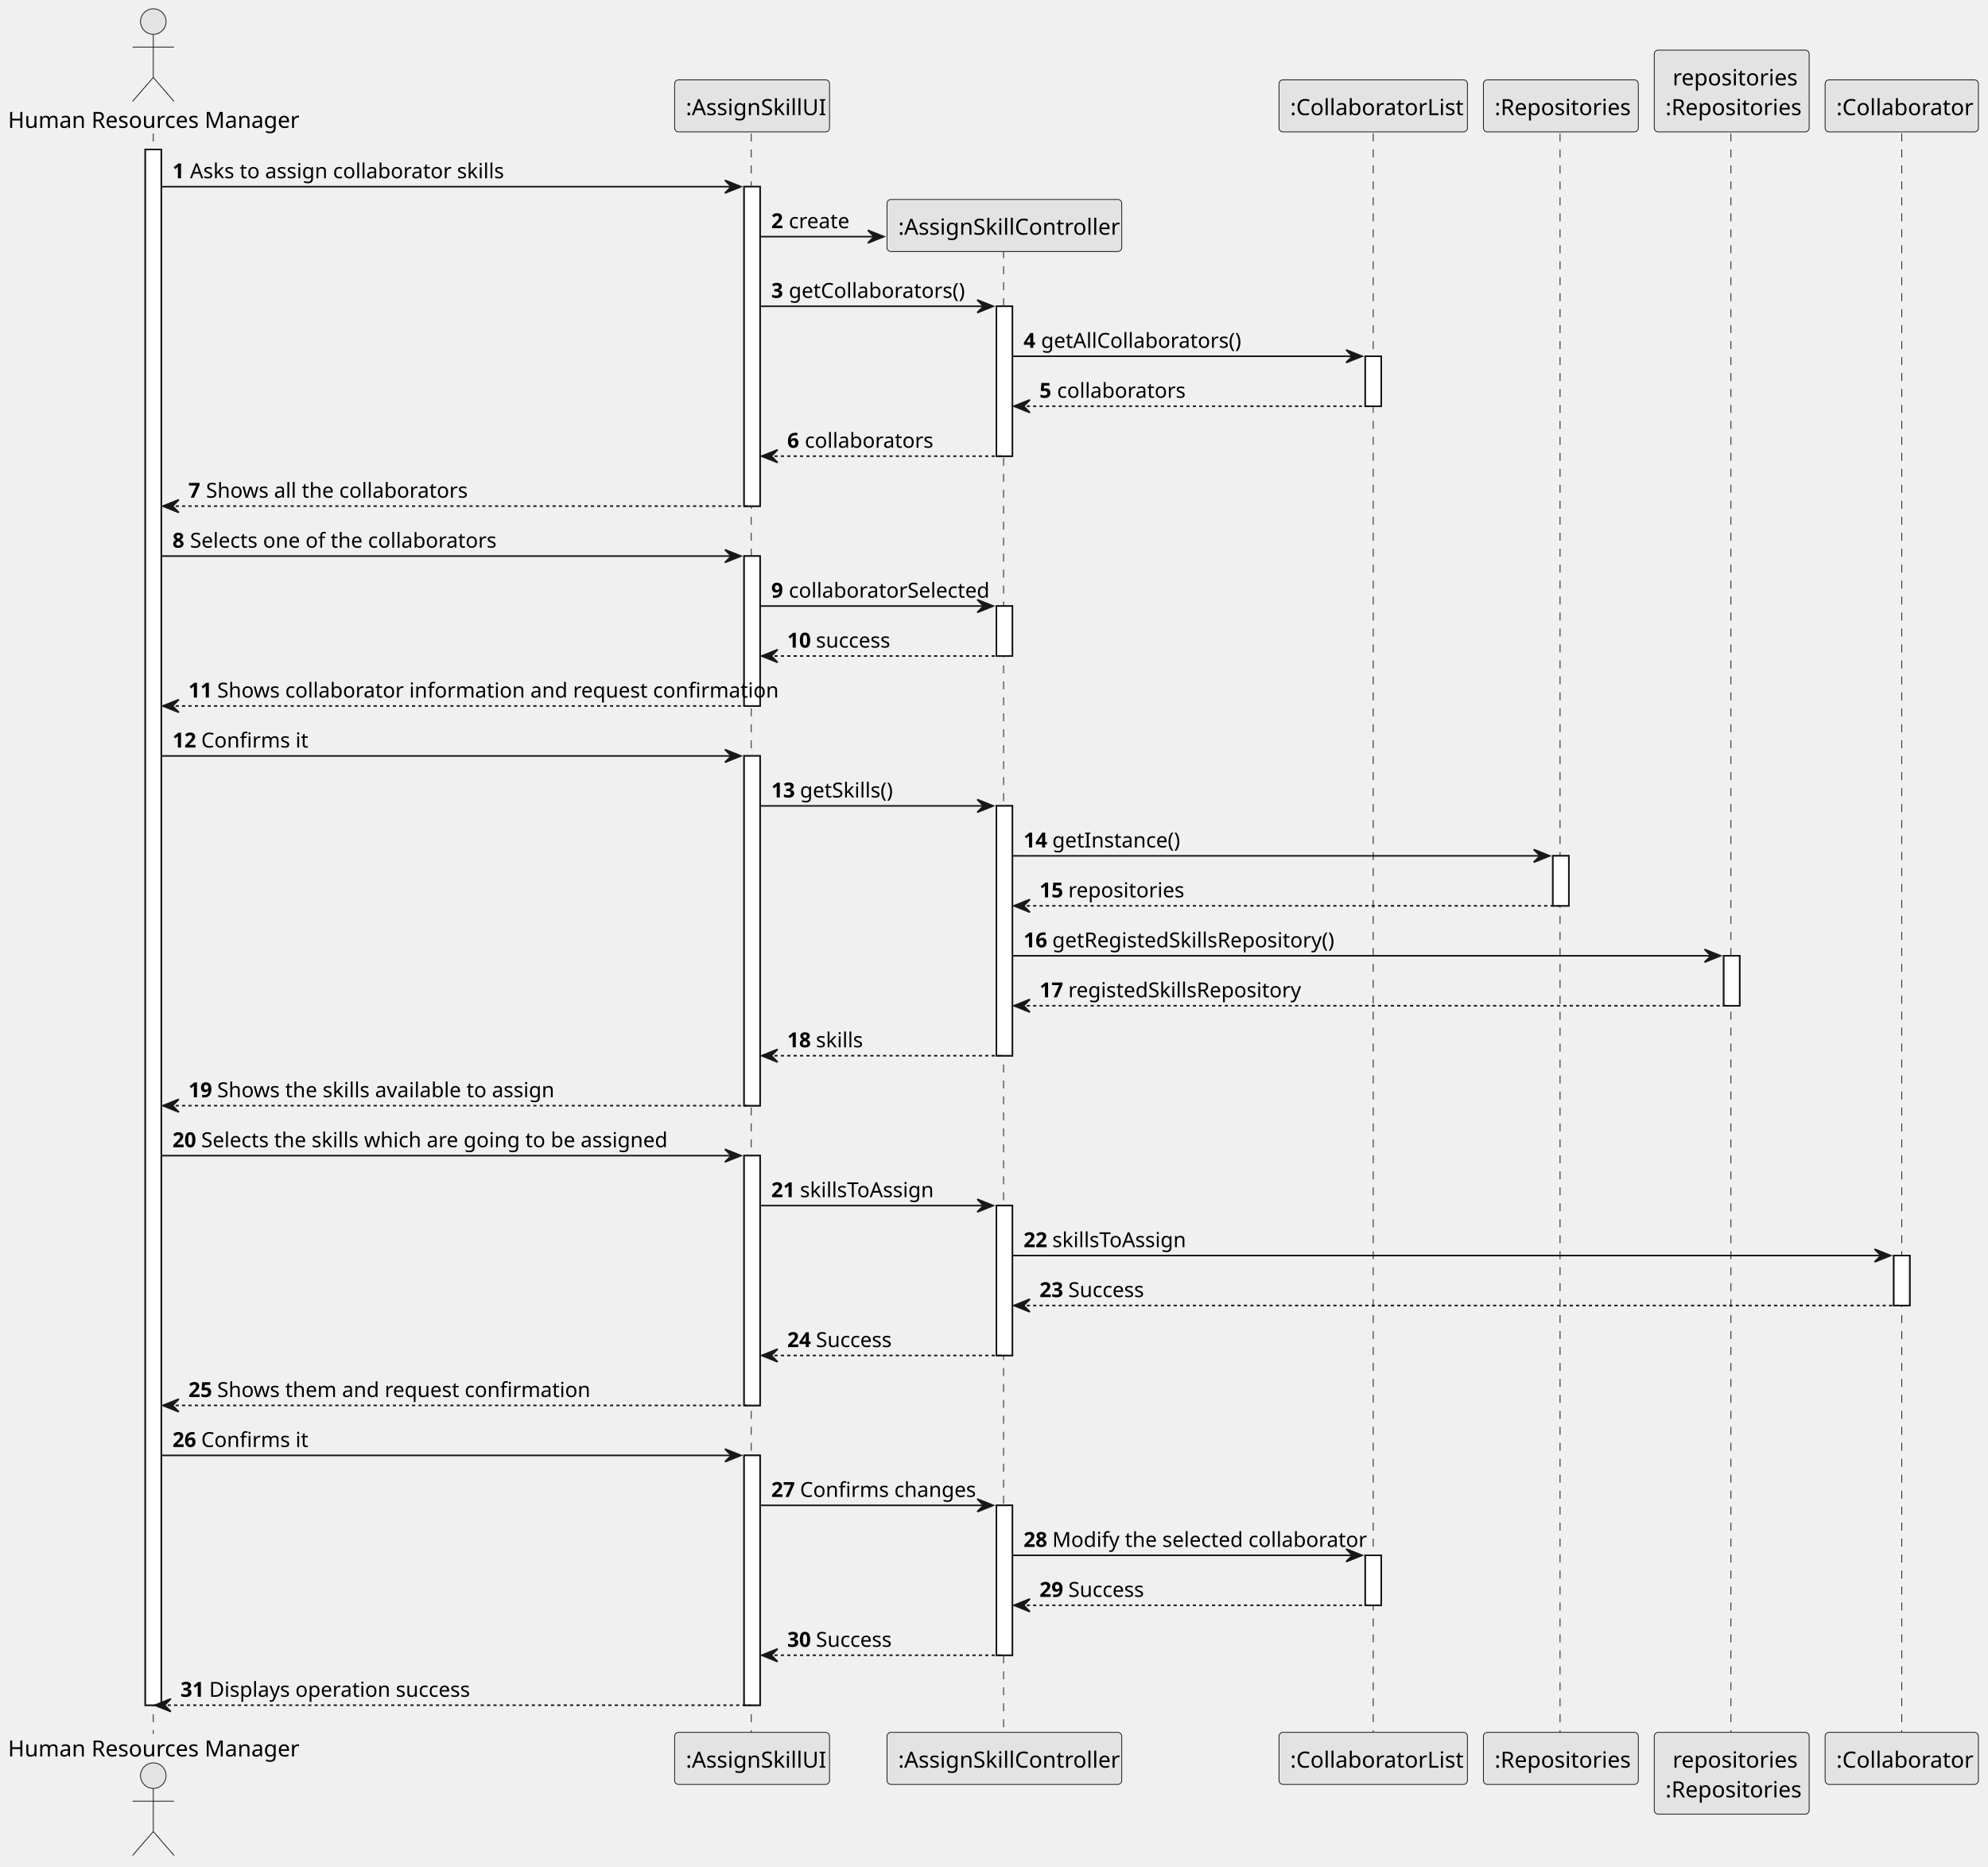
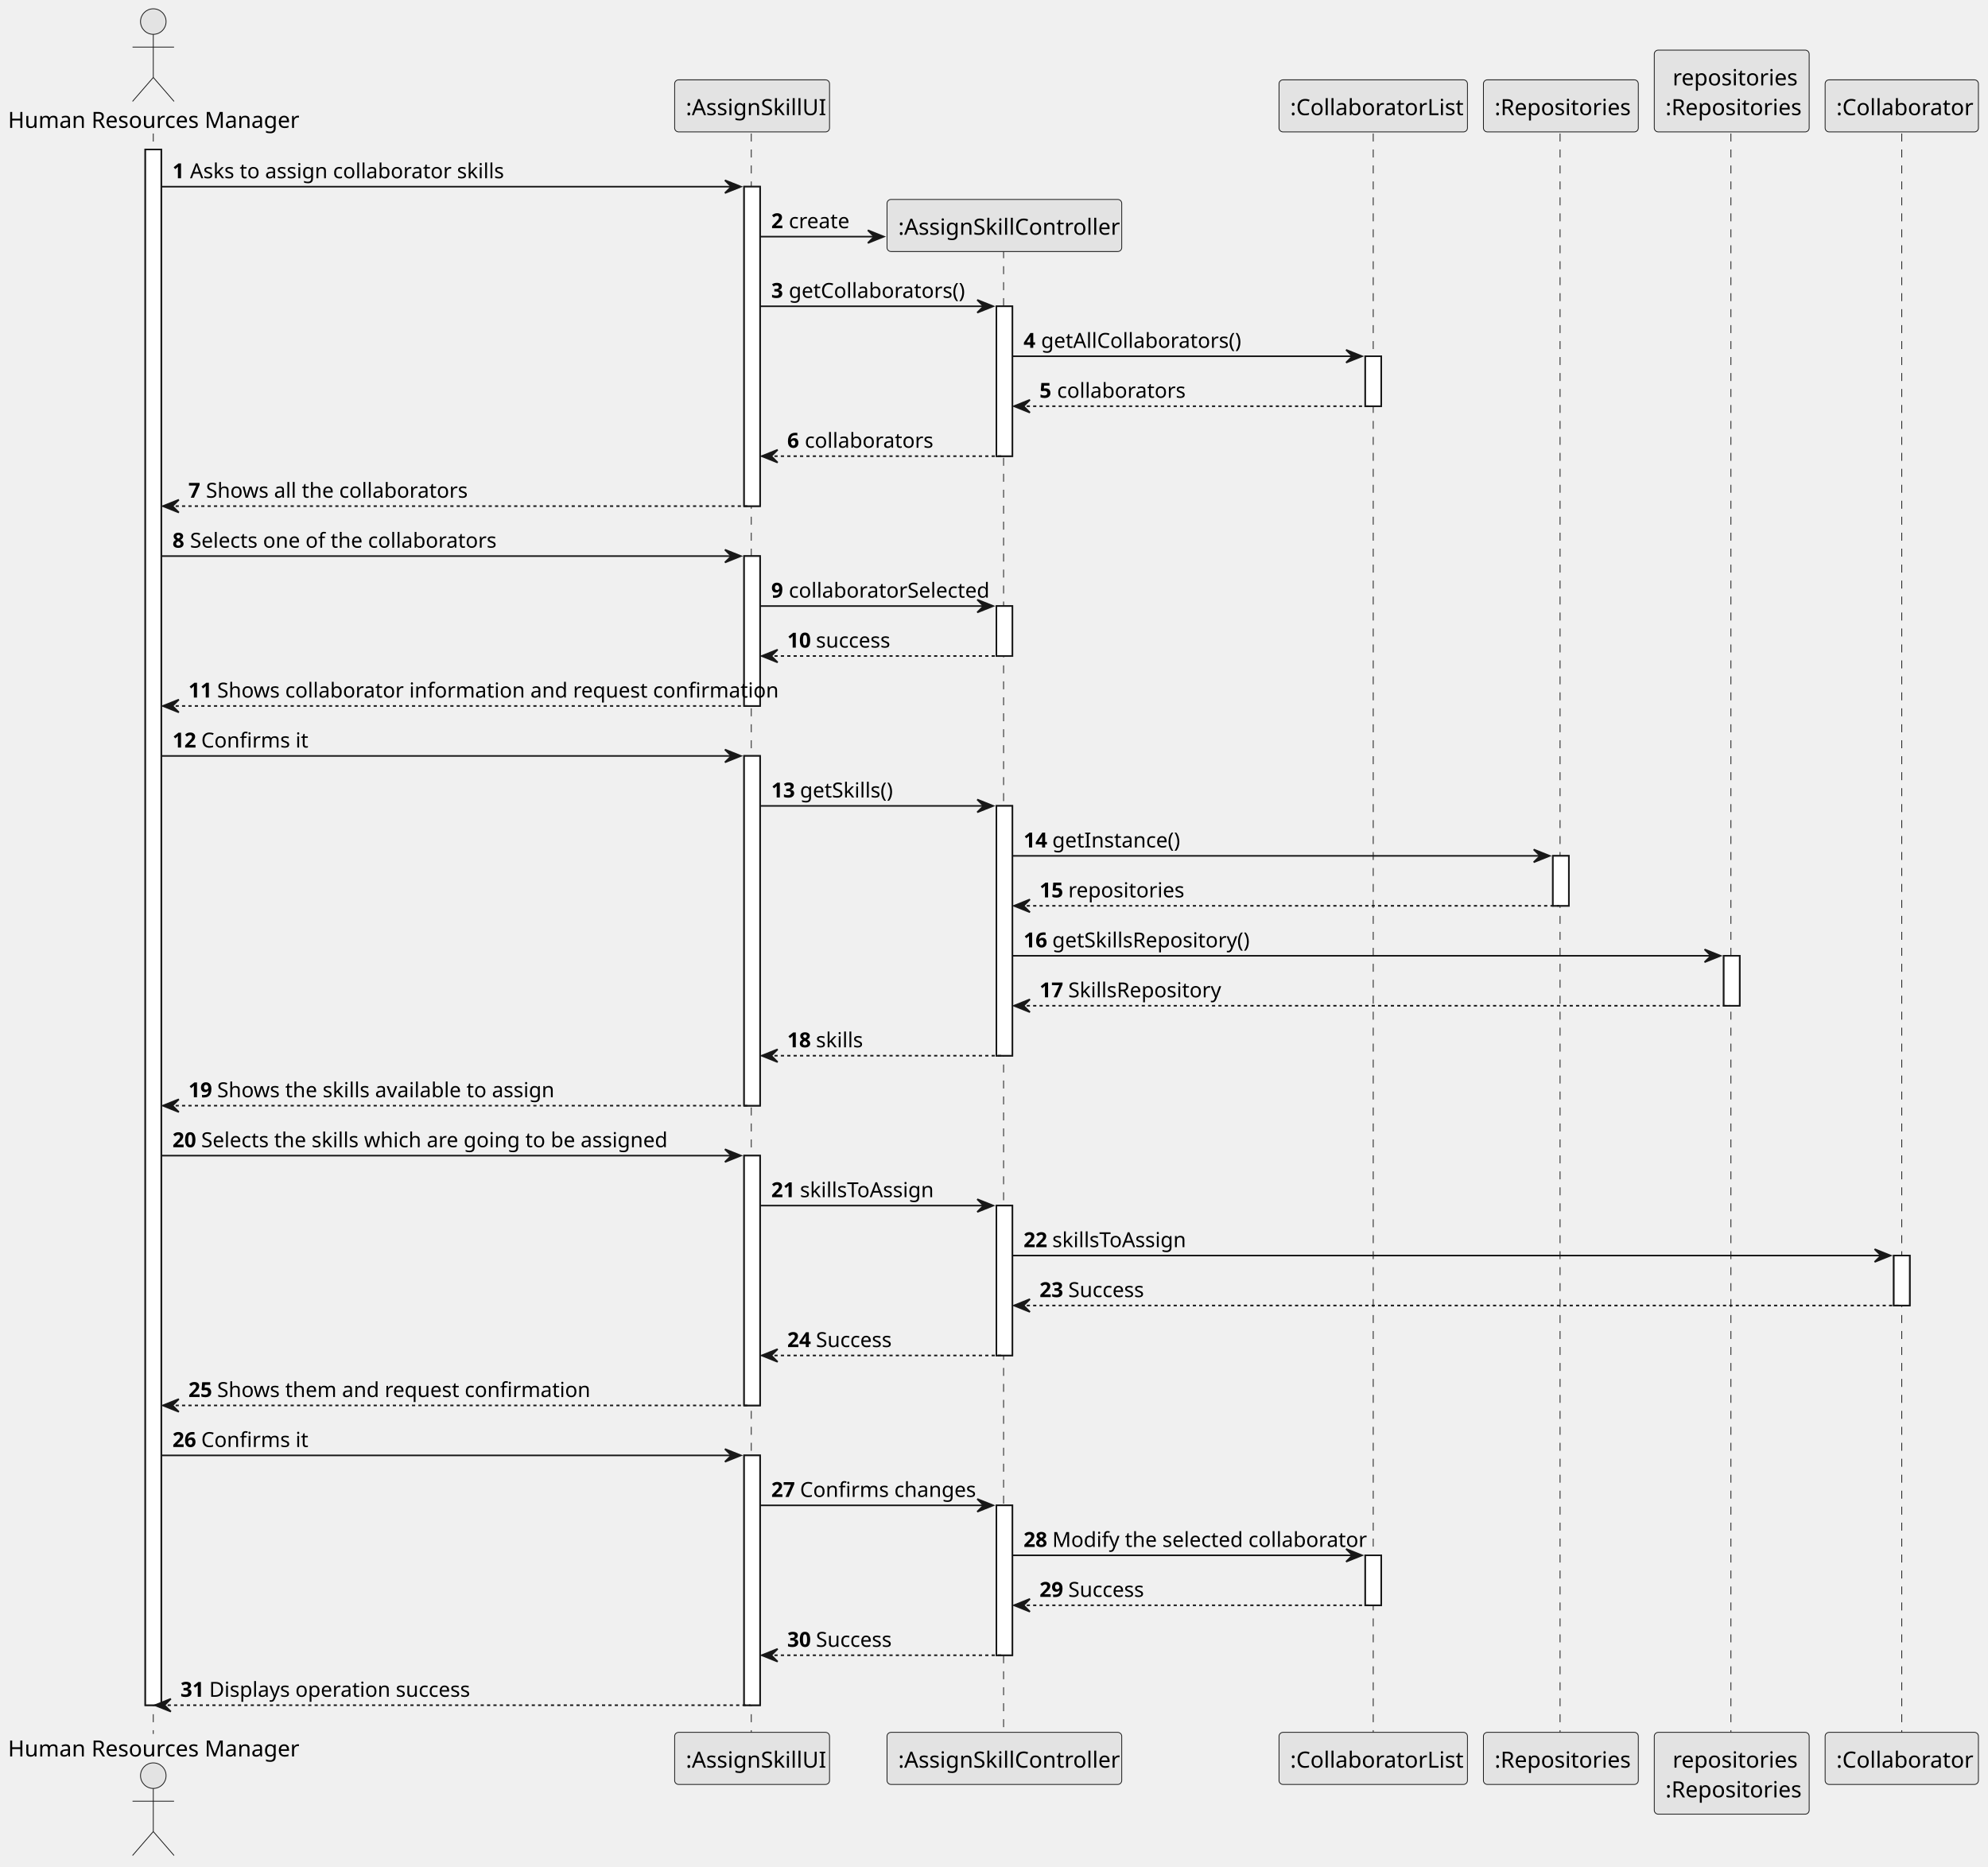
<svg xmlns="http://www.w3.org/2000/svg" contentStyleType="text/css" height="1169px" preserveAspectRatio="none" style="width:1245px;height:1169px;background:#FFFFFF;" version="1.1" viewBox="0 0 1245 1169" width="1245px" zoomAndPan="magnify">
  <defs />
  <g>
    <rect fill="#FFFFFF" height="974.352" style="stroke:#181818;stroke-width:1.0;" width="10" x="91" y="93.621" />
    <rect fill="#FFFFFF" height="200.076" style="stroke:#181818;stroke-width:1.0;" width="10" x="466" y="116.912" />
    <rect fill="#FFFFFF" height="93.873" style="stroke:#181818;stroke-width:1.0;" width="10" x="466" y="348.279" />
    <rect fill="#FFFFFF" height="219.037" style="stroke:#181818;stroke-width:1.0;" width="10" x="466" y="473.443" />
    <rect fill="#FFFFFF" height="156.455" style="stroke:#181818;stroke-width:1.0;" width="10" x="466" y="723.771" />
    <rect fill="#FFFFFF" height="156.455" style="stroke:#181818;stroke-width:1.0;" width="10" x="466" y="911.518" />
    <rect fill="#FFFFFF" height="93.873" style="stroke:#181818;stroke-width:1.0;" width="10" x="624" y="191.824" />
    <rect fill="#FFFFFF" height="31.291" style="stroke:#181818;stroke-width:1.0;" width="10" x="624" y="379.57" />
    <rect fill="#FFFFFF" height="156.455" style="stroke:#181818;stroke-width:1.0;" width="10" x="624" y="504.734" />
    <rect fill="#FFFFFF" height="93.873" style="stroke:#181818;stroke-width:1.0;" width="10" x="624" y="755.062" />
    <rect fill="#FFFFFF" height="93.873" style="stroke:#181818;stroke-width:1.0;" width="10" x="624" y="942.809" />
    <rect fill="#FFFFFF" height="31.291" style="stroke:#181818;stroke-width:1.0;" width="10" x="855" y="223.115" />
    <rect fill="#FFFFFF" height="31.291" style="stroke:#181818;stroke-width:1.0;" width="10" x="855" y="974.1" />
    <rect fill="#FFFFFF" height="31.291" style="stroke:#181818;stroke-width:1.0;" width="10" x="972.5" y="536.025" />
    <rect fill="#FFFFFF" height="31.291" style="stroke:#181818;stroke-width:1.0;" width="10" x="1079.5" y="598.607" />
    <rect fill="#FFFFFF" height="31.291" style="stroke:#181818;stroke-width:1.0;" width="10" x="1186" y="786.354" />
    <line style="stroke:#181818;stroke-width:0.5;stroke-dasharray:5.0,5.0;" x1="96" x2="96" y1="83.621" y2="1085.973" />
    <line style="stroke:#181818;stroke-width:0.5;stroke-dasharray:5.0,5.0;" x1="470.5" x2="470.5" y1="83.621" y2="1085.973" />
    <line style="stroke:#181818;stroke-width:0.5;stroke-dasharray:5.0,5.0;" x1="628.5" x2="628.5" y1="156.723" y2="1085.973" />
    <line style="stroke:#181818;stroke-width:0.5;stroke-dasharray:5.0,5.0;" x1="860" x2="860" y1="83.621" y2="1085.973" />
    <line style="stroke:#181818;stroke-width:0.5;stroke-dasharray:5.0,5.0;" x1="977" x2="977" y1="83.621" y2="1085.973" />
    <line style="stroke:#181818;stroke-width:0.5;stroke-dasharray:5.0,5.0;" x1="1084" x2="1084" y1="83.621" y2="1085.973" />
    <line style="stroke:#181818;stroke-width:0.5;stroke-dasharray:5.0,5.0;" x1="1191" x2="1191" y1="83.621" y2="1085.973" />
    <text fill="#000000" font-family="sans-serif" font-size="14" lengthAdjust="spacing" textLength="176" x="5" y="80.107">Human Resources Manager</text>
    <ellipse cx="96" cy="13.5" fill="#E3E3E3" rx="8" ry="8" style="stroke:#181818;stroke-width:0.5;" />
    <path d="M96,21.5 L96,48.5 M83,29.5 L109,29.5 M96,48.5 L83,63.5 M96,48.5 L109,63.5 " fill="none" style="stroke:#181818;stroke-width:0.5;" />
    <text fill="#000000" font-family="sans-serif" font-size="14" lengthAdjust="spacing" textLength="176" x="5" y="1100.08">Human Resources Manager</text>
    <ellipse cx="96" cy="1112.094" fill="#E3E3E3" rx="8" ry="8" style="stroke:#181818;stroke-width:0.5;" />
    <path d="M96,1120.094 L96,1147.094 M83,1128.094 L109,1128.094 M96,1147.094 L83,1162.094 M96,1147.094 L109,1162.094 " fill="none" style="stroke:#181818;stroke-width:0.5;" />
    <rect fill="#E3E3E3" height="32.621" rx="2.5" ry="2.5" style="stroke:#181818;stroke-width:0.5;" width="97" x="422.5" y="50" />
    <text fill="#000000" font-family="sans-serif" font-size="14" lengthAdjust="spacing" textLength="83" x="429.5" y="72.107">:AssignSkillUI</text>
    <rect fill="#E3E3E3" height="32.621" rx="2.5" ry="2.5" style="stroke:#181818;stroke-width:0.5;" width="97" x="422.5" y="1084.973" />
    <text fill="#000000" font-family="sans-serif" font-size="14" lengthAdjust="spacing" textLength="83" x="429.5" y="1107.08">:AssignSkillUI</text>
    <rect fill="#E3E3E3" height="32.621" rx="2.5" ry="2.5" style="stroke:#181818;stroke-width:0.5;" width="147" x="555.5" y="1084.973" />
    <text fill="#000000" font-family="sans-serif" font-size="14" lengthAdjust="spacing" textLength="133" x="562.5" y="1107.08">:AssignSkillController</text>
    <rect fill="#E3E3E3" height="32.621" rx="2.5" ry="2.5" style="stroke:#181818;stroke-width:0.5;" width="118" x="801" y="50" />
    <text fill="#000000" font-family="sans-serif" font-size="14" lengthAdjust="spacing" textLength="104" x="808" y="72.107">:CollaboratorList</text>
    <rect fill="#E3E3E3" height="32.621" rx="2.5" ry="2.5" style="stroke:#181818;stroke-width:0.5;" width="118" x="801" y="1084.973" />
    <text fill="#000000" font-family="sans-serif" font-size="14" lengthAdjust="spacing" textLength="104" x="808" y="1107.08">:CollaboratorList</text>
    <rect fill="#E3E3E3" height="32.621" rx="2.5" ry="2.5" style="stroke:#181818;stroke-width:0.5;" width="97" x="929" y="50" />
    <text fill="#000000" font-family="sans-serif" font-size="14" lengthAdjust="spacing" textLength="83" x="936" y="72.107">:Repositories</text>
    <rect fill="#E3E3E3" height="32.621" rx="2.5" ry="2.5" style="stroke:#181818;stroke-width:0.5;" width="97" x="929" y="1084.973" />
    <text fill="#000000" font-family="sans-serif" font-size="14" lengthAdjust="spacing" textLength="83" x="936" y="1107.08">:Repositories</text>
    <rect fill="#E3E3E3" height="51.242" rx="2.5" ry="2.5" style="stroke:#181818;stroke-width:0.5;" width="97" x="1036" y="31.379" />
    <text fill="#000000" font-family="sans-serif" font-size="14" lengthAdjust="spacing" textLength="74" x="1047.5" y="53.486">repositories</text>
    <text fill="#000000" font-family="sans-serif" font-size="14" lengthAdjust="spacing" textLength="83" x="1043" y="72.107">:Repositories</text>
    <rect fill="#E3E3E3" height="51.242" rx="2.5" ry="2.5" style="stroke:#181818;stroke-width:0.5;" width="97" x="1036" y="1084.973" />
    <text fill="#000000" font-family="sans-serif" font-size="14" lengthAdjust="spacing" textLength="74" x="1047.5" y="1107.08">repositories</text>
    <text fill="#000000" font-family="sans-serif" font-size="14" lengthAdjust="spacing" textLength="83" x="1043" y="1125.701">:Repositories</text>
    <rect fill="#E3E3E3" height="32.621" rx="2.5" ry="2.5" style="stroke:#181818;stroke-width:0.5;" width="96" x="1143" y="50" />
    <text fill="#000000" font-family="sans-serif" font-size="14" lengthAdjust="spacing" textLength="82" x="1150" y="72.107">:Collaborator</text>
    <rect fill="#E3E3E3" height="32.621" rx="2.5" ry="2.5" style="stroke:#181818;stroke-width:0.5;" width="96" x="1143" y="1084.973" />
    <text fill="#000000" font-family="sans-serif" font-size="14" lengthAdjust="spacing" textLength="82" x="1150" y="1107.08">:Collaborator</text>
    <rect fill="#FFFFFF" height="974.352" style="stroke:#181818;stroke-width:1.0;" width="10" x="91" y="93.621" />
    <rect fill="#FFFFFF" height="200.076" style="stroke:#181818;stroke-width:1.0;" width="10" x="466" y="116.912" />
    <rect fill="#FFFFFF" height="93.873" style="stroke:#181818;stroke-width:1.0;" width="10" x="466" y="348.279" />
    <rect fill="#FFFFFF" height="219.037" style="stroke:#181818;stroke-width:1.0;" width="10" x="466" y="473.443" />
    <rect fill="#FFFFFF" height="156.455" style="stroke:#181818;stroke-width:1.0;" width="10" x="466" y="723.771" />
    <rect fill="#FFFFFF" height="156.455" style="stroke:#181818;stroke-width:1.0;" width="10" x="466" y="911.518" />
    <rect fill="#FFFFFF" height="93.873" style="stroke:#181818;stroke-width:1.0;" width="10" x="624" y="191.824" />
    <rect fill="#FFFFFF" height="31.291" style="stroke:#181818;stroke-width:1.0;" width="10" x="624" y="379.57" />
    <rect fill="#FFFFFF" height="156.455" style="stroke:#181818;stroke-width:1.0;" width="10" x="624" y="504.734" />
    <rect fill="#FFFFFF" height="93.873" style="stroke:#181818;stroke-width:1.0;" width="10" x="624" y="755.062" />
    <rect fill="#FFFFFF" height="93.873" style="stroke:#181818;stroke-width:1.0;" width="10" x="624" y="942.809" />
    <rect fill="#FFFFFF" height="31.291" style="stroke:#181818;stroke-width:1.0;" width="10" x="855" y="223.115" />
    <rect fill="#FFFFFF" height="31.291" style="stroke:#181818;stroke-width:1.0;" width="10" x="855" y="974.1" />
    <rect fill="#FFFFFF" height="31.291" style="stroke:#181818;stroke-width:1.0;" width="10" x="972.5" y="536.025" />
    <rect fill="#FFFFFF" height="31.291" style="stroke:#181818;stroke-width:1.0;" width="10" x="1079.5" y="598.607" />
    <rect fill="#FFFFFF" height="31.291" style="stroke:#181818;stroke-width:1.0;" width="10" x="1186" y="786.354" />
    <polygon fill="#181818" points="454,112.912,464,116.912,454,120.912,458,116.912" style="stroke:#181818;stroke-width:1.0;" />
    <line style="stroke:#181818;stroke-width:1.0;" x1="101" x2="460" y1="116.912" y2="116.912" />
    <text fill="#000000" font-family="sans-serif" font-size="13" font-weight="bold" lengthAdjust="spacing" textLength="7" x="108" y="111.649">1</text>
    <text fill="#000000" font-family="sans-serif" font-size="13" lengthAdjust="spacing" textLength="192" x="119" y="111.649">Asks to assign collaborator skills</text>
    <polygon fill="#181818" points="543.5,144.203,553.5,148.203,543.5,152.203,547.5,148.203" style="stroke:#181818;stroke-width:1.0;" />
    <line style="stroke:#181818;stroke-width:1.0;" x1="476" x2="549.5" y1="148.203" y2="148.203" />
    <text fill="#000000" font-family="sans-serif" font-size="13" font-weight="bold" lengthAdjust="spacing" textLength="7" x="483" y="142.94">2</text>
    <text fill="#000000" font-family="sans-serif" font-size="13" lengthAdjust="spacing" textLength="36" x="494" y="142.94">create</text>
    <rect fill="#E3E3E3" height="32.621" rx="2.5" ry="2.5" style="stroke:#181818;stroke-width:0.5;" width="147" x="555.5" y="124.912" />
    <text fill="#000000" font-family="sans-serif" font-size="14" lengthAdjust="spacing" textLength="133" x="562.5" y="147.019">:AssignSkillController</text>
    <polygon fill="#181818" points="612,187.824,622,191.824,612,195.824,616,191.824" style="stroke:#181818;stroke-width:1.0;" />
    <line style="stroke:#181818;stroke-width:1.0;" x1="476" x2="618" y1="191.824" y2="191.824" />
    <text fill="#000000" font-family="sans-serif" font-size="13" font-weight="bold" lengthAdjust="spacing" textLength="7" x="483" y="186.561">3</text>
    <text fill="#000000" font-family="sans-serif" font-size="13" lengthAdjust="spacing" textLength="102" x="494" y="186.561">getCollaborators()</text>
    <polygon fill="#181818" points="843,219.115,853,223.115,843,227.115,847,223.115" style="stroke:#181818;stroke-width:1.0;" />
    <line style="stroke:#181818;stroke-width:1.0;" x1="634" x2="849" y1="223.115" y2="223.115" />
    <text fill="#000000" font-family="sans-serif" font-size="13" font-weight="bold" lengthAdjust="spacing" textLength="7" x="641" y="217.852">4</text>
    <text fill="#000000" font-family="sans-serif" font-size="13" lengthAdjust="spacing" textLength="117" x="652" y="217.852">getAllCollaborators()</text>
    <polygon fill="#181818" points="645,250.406,635,254.406,645,258.406,641,254.406" style="stroke:#181818;stroke-width:1.0;" />
    <line style="stroke:#181818;stroke-width:1.0;stroke-dasharray:2.0,2.0;" x1="639" x2="859" y1="254.406" y2="254.406" />
    <text fill="#000000" font-family="sans-serif" font-size="13" font-weight="bold" lengthAdjust="spacing" textLength="7" x="651" y="249.144">5</text>
    <text fill="#000000" font-family="sans-serif" font-size="13" lengthAdjust="spacing" textLength="74" x="662" y="249.144">collaborators</text>
    <polygon fill="#181818" points="487,281.697,477,285.697,487,289.697,483,285.697" style="stroke:#181818;stroke-width:1.0;" />
    <line style="stroke:#181818;stroke-width:1.0;stroke-dasharray:2.0,2.0;" x1="481" x2="628" y1="285.697" y2="285.697" />
    <text fill="#000000" font-family="sans-serif" font-size="13" font-weight="bold" lengthAdjust="spacing" textLength="7" x="493" y="280.435">6</text>
    <text fill="#000000" font-family="sans-serif" font-size="13" lengthAdjust="spacing" textLength="74" x="504" y="280.435">collaborators</text>
    <polygon fill="#181818" points="112,312.988,102,316.988,112,320.988,108,316.988" style="stroke:#181818;stroke-width:1.0;" />
    <line style="stroke:#181818;stroke-width:1.0;stroke-dasharray:2.0,2.0;" x1="106" x2="470" y1="316.988" y2="316.988" />
    <text fill="#000000" font-family="sans-serif" font-size="13" font-weight="bold" lengthAdjust="spacing" textLength="7" x="118" y="311.726">7</text>
    <text fill="#000000" font-family="sans-serif" font-size="13" lengthAdjust="spacing" textLength="156" x="129" y="311.726">Shows all the collaborators</text>
    <polygon fill="#181818" points="454,344.279,464,348.279,454,352.279,458,348.279" style="stroke:#181818;stroke-width:1.0;" />
    <line style="stroke:#181818;stroke-width:1.0;" x1="101" x2="460" y1="348.279" y2="348.279" />
    <text fill="#000000" font-family="sans-serif" font-size="13" font-weight="bold" lengthAdjust="spacing" textLength="7" x="108" y="343.017">8</text>
    <text fill="#000000" font-family="sans-serif" font-size="13" lengthAdjust="spacing" textLength="183" x="119" y="343.017">Selects one of the collaborators</text>
    <polygon fill="#181818" points="612,375.57,622,379.57,612,383.57,616,379.57" style="stroke:#181818;stroke-width:1.0;" />
    <line style="stroke:#181818;stroke-width:1.0;" x1="476" x2="618" y1="379.57" y2="379.57" />
    <text fill="#000000" font-family="sans-serif" font-size="13" font-weight="bold" lengthAdjust="spacing" textLength="7" x="483" y="374.308">9</text>
    <text fill="#000000" font-family="sans-serif" font-size="13" lengthAdjust="spacing" textLength="118" x="494" y="374.308">collaboratorSelected</text>
    <polygon fill="#181818" points="487,406.861,477,410.861,487,414.861,483,410.861" style="stroke:#181818;stroke-width:1.0;" />
    <line style="stroke:#181818;stroke-width:1.0;stroke-dasharray:2.0,2.0;" x1="481" x2="628" y1="410.861" y2="410.861" />
    <text fill="#000000" font-family="sans-serif" font-size="13" font-weight="bold" lengthAdjust="spacing" textLength="14" x="493" y="405.599">10</text>
    <text fill="#000000" font-family="sans-serif" font-size="13" lengthAdjust="spacing" textLength="49" x="511" y="405.599">success</text>
    <polygon fill="#181818" points="112,438.152,102,442.152,112,446.152,108,442.152" style="stroke:#181818;stroke-width:1.0;" />
    <line style="stroke:#181818;stroke-width:1.0;stroke-dasharray:2.0,2.0;" x1="106" x2="470" y1="442.152" y2="442.152" />
    <text fill="#000000" font-family="sans-serif" font-size="13" font-weight="bold" lengthAdjust="spacing" textLength="14" x="118" y="436.89">11</text>
    <text fill="#000000" font-family="sans-serif" font-size="13" lengthAdjust="spacing" textLength="323" x="136" y="436.89">Shows collaborator information and request confirmation</text>
    <polygon fill="#181818" points="454,469.443,464,473.443,454,477.443,458,473.443" style="stroke:#181818;stroke-width:1.0;" />
    <line style="stroke:#181818;stroke-width:1.0;" x1="101" x2="460" y1="473.443" y2="473.443" />
    <text fill="#000000" font-family="sans-serif" font-size="13" font-weight="bold" lengthAdjust="spacing" textLength="14" x="108" y="468.181">12</text>
    <text fill="#000000" font-family="sans-serif" font-size="13" lengthAdjust="spacing" textLength="62" x="126" y="468.181">Confirms it</text>
    <polygon fill="#181818" points="612,500.734,622,504.734,612,508.734,616,504.734" style="stroke:#181818;stroke-width:1.0;" />
    <line style="stroke:#181818;stroke-width:1.0;" x1="476" x2="618" y1="504.734" y2="504.734" />
    <text fill="#000000" font-family="sans-serif" font-size="13" font-weight="bold" lengthAdjust="spacing" textLength="14" x="483" y="499.472">13</text>
    <text fill="#000000" font-family="sans-serif" font-size="13" lengthAdjust="spacing" textLength="58" x="501" y="499.472">getSkills()</text>
    <polygon fill="#181818" points="960.5,532.025,970.5,536.025,960.5,540.025,964.5,536.025" style="stroke:#181818;stroke-width:1.0;" />
    <line style="stroke:#181818;stroke-width:1.0;" x1="634" x2="966.5" y1="536.025" y2="536.025" />
    <text fill="#000000" font-family="sans-serif" font-size="13" font-weight="bold" lengthAdjust="spacing" textLength="14" x="641" y="530.763">14</text>
    <text fill="#000000" font-family="sans-serif" font-size="13" lengthAdjust="spacing" textLength="75" x="659" y="530.763">getInstance()</text>
    <polygon fill="#181818" points="645,563.316,635,567.316,645,571.316,641,567.316" style="stroke:#181818;stroke-width:1.0;" />
    <line style="stroke:#181818;stroke-width:1.0;stroke-dasharray:2.0,2.0;" x1="639" x2="976.5" y1="567.316" y2="567.316" />
    <text fill="#000000" font-family="sans-serif" font-size="13" font-weight="bold" lengthAdjust="spacing" textLength="14" x="651" y="562.054">15</text>
    <text fill="#000000" font-family="sans-serif" font-size="13" lengthAdjust="spacing" textLength="67" x="669" y="562.054">repositories</text>
    <polygon fill="#181818" points="1067.5,594.607,1077.5,598.607,1067.5,602.607,1071.5,598.607" style="stroke:#181818;stroke-width:1.0;" />
    <line style="stroke:#181818;stroke-width:1.0;" x1="634" x2="1073.5" y1="598.607" y2="598.607" />
    <text fill="#000000" font-family="sans-serif" font-size="13" font-weight="bold" lengthAdjust="spacing" textLength="14" x="641" y="593.345">16</text>
-     <text fill="#000000" font-family="sans-serif" font-size="13" lengthAdjust="spacing" textLength="171" x="659" y="593.345">getRegistedSkillsRepository()</text>
+     <text fill="#000000" font-family="sans-serif" font-size="13" lengthAdjust="spacing" textLength="171" x="659" y="593.345">getSkillsRepository()</text>
    <polygon fill="#181818" points="645,625.898,635,629.898,645,633.898,641,629.898" style="stroke:#181818;stroke-width:1.0;" />
    <line style="stroke:#181818;stroke-width:1.0;stroke-dasharray:2.0,2.0;" x1="639" x2="1083.5" y1="629.898" y2="629.898" />
    <text fill="#000000" font-family="sans-serif" font-size="13" font-weight="bold" lengthAdjust="spacing" textLength="14" x="651" y="624.636">17</text>
-     <text fill="#000000" font-family="sans-serif" font-size="13" lengthAdjust="spacing" textLength="140" x="669" y="624.636">registedSkillsRepository</text>
+     <text fill="#000000" font-family="sans-serif" font-size="13" lengthAdjust="spacing" textLength="140" x="669" y="624.636">SkillsRepository</text>
    <polygon fill="#181818" points="487,657.189,477,661.189,487,665.189,483,661.189" style="stroke:#181818;stroke-width:1.0;" />
    <line style="stroke:#181818;stroke-width:1.0;stroke-dasharray:2.0,2.0;" x1="481" x2="628" y1="661.189" y2="661.189" />
    <text fill="#000000" font-family="sans-serif" font-size="13" font-weight="bold" lengthAdjust="spacing" textLength="14" x="493" y="655.927">18</text>
    <text fill="#000000" font-family="sans-serif" font-size="13" lengthAdjust="spacing" textLength="30" x="511" y="655.927">skills</text>
    <polygon fill="#181818" points="112,688.481,102,692.481,112,696.481,108,692.481" style="stroke:#181818;stroke-width:1.0;" />
    <line style="stroke:#181818;stroke-width:1.0;stroke-dasharray:2.0,2.0;" x1="106" x2="470" y1="692.481" y2="692.481" />
    <text fill="#000000" font-family="sans-serif" font-size="13" font-weight="bold" lengthAdjust="spacing" textLength="14" x="118" y="687.218">19</text>
    <text fill="#000000" font-family="sans-serif" font-size="13" lengthAdjust="spacing" textLength="205" x="136" y="687.218">Shows the skills available to assign</text>
    <polygon fill="#181818" points="454,719.771,464,723.771,454,727.771,458,723.771" style="stroke:#181818;stroke-width:1.0;" />
    <line style="stroke:#181818;stroke-width:1.0;" x1="101" x2="460" y1="723.771" y2="723.771" />
    <text fill="#000000" font-family="sans-serif" font-size="13" font-weight="bold" lengthAdjust="spacing" textLength="14" x="108" y="718.509">20</text>
    <text fill="#000000" font-family="sans-serif" font-size="13" lengthAdjust="spacing" textLength="283" x="126" y="718.509">Selects the skills which are going to be assigned</text>
    <polygon fill="#181818" points="612,751.062,622,755.062,612,759.062,616,755.062" style="stroke:#181818;stroke-width:1.0;" />
    <line style="stroke:#181818;stroke-width:1.0;" x1="476" x2="618" y1="755.062" y2="755.062" />
    <text fill="#000000" font-family="sans-serif" font-size="13" font-weight="bold" lengthAdjust="spacing" textLength="14" x="483" y="749.8">21</text>
    <text fill="#000000" font-family="sans-serif" font-size="13" lengthAdjust="spacing" textLength="84" x="501" y="749.8">skillsToAssign</text>
    <polygon fill="#181818" points="1174,782.354,1184,786.354,1174,790.354,1178,786.354" style="stroke:#181818;stroke-width:1.0;" />
    <line style="stroke:#181818;stroke-width:1.0;" x1="634" x2="1180" y1="786.354" y2="786.354" />
    <text fill="#000000" font-family="sans-serif" font-size="13" font-weight="bold" lengthAdjust="spacing" textLength="14" x="641" y="781.091">22</text>
    <text fill="#000000" font-family="sans-serif" font-size="13" lengthAdjust="spacing" textLength="84" x="659" y="781.091">skillsToAssign</text>
    <polygon fill="#181818" points="645,813.644,635,817.644,645,821.644,641,817.644" style="stroke:#181818;stroke-width:1.0;" />
    <line style="stroke:#181818;stroke-width:1.0;stroke-dasharray:2.0,2.0;" x1="639" x2="1190" y1="817.644" y2="817.644" />
    <text fill="#000000" font-family="sans-serif" font-size="13" font-weight="bold" lengthAdjust="spacing" textLength="14" x="651" y="812.382">23</text>
    <text fill="#000000" font-family="sans-serif" font-size="13" lengthAdjust="spacing" textLength="51" x="669" y="812.382">Success</text>
    <polygon fill="#181818" points="487,844.936,477,848.936,487,852.936,483,848.936" style="stroke:#181818;stroke-width:1.0;" />
    <line style="stroke:#181818;stroke-width:1.0;stroke-dasharray:2.0,2.0;" x1="481" x2="628" y1="848.936" y2="848.936" />
    <text fill="#000000" font-family="sans-serif" font-size="13" font-weight="bold" lengthAdjust="spacing" textLength="14" x="493" y="843.673">24</text>
    <text fill="#000000" font-family="sans-serif" font-size="13" lengthAdjust="spacing" textLength="51" x="511" y="843.673">Success</text>
    <polygon fill="#181818" points="112,876.227,102,880.227,112,884.227,108,880.227" style="stroke:#181818;stroke-width:1.0;" />
    <line style="stroke:#181818;stroke-width:1.0;stroke-dasharray:2.0,2.0;" x1="106" x2="470" y1="880.227" y2="880.227" />
    <text fill="#000000" font-family="sans-serif" font-size="13" font-weight="bold" lengthAdjust="spacing" textLength="14" x="118" y="874.964">25</text>
    <text fill="#000000" font-family="sans-serif" font-size="13" lengthAdjust="spacing" textLength="218" x="136" y="874.964">Shows them and request confirmation</text>
    <polygon fill="#181818" points="454,907.518,464,911.518,454,915.518,458,911.518" style="stroke:#181818;stroke-width:1.0;" />
    <line style="stroke:#181818;stroke-width:1.0;" x1="101" x2="460" y1="911.518" y2="911.518" />
    <text fill="#000000" font-family="sans-serif" font-size="13" font-weight="bold" lengthAdjust="spacing" textLength="14" x="108" y="906.255">26</text>
    <text fill="#000000" font-family="sans-serif" font-size="13" lengthAdjust="spacing" textLength="62" x="126" y="906.255">Confirms it</text>
    <polygon fill="#181818" points="612,938.809,622,942.809,612,946.809,616,942.809" style="stroke:#181818;stroke-width:1.0;" />
    <line style="stroke:#181818;stroke-width:1.0;" x1="476" x2="618" y1="942.809" y2="942.809" />
    <text fill="#000000" font-family="sans-serif" font-size="13" font-weight="bold" lengthAdjust="spacing" textLength="14" x="483" y="937.546">27</text>
    <text fill="#000000" font-family="sans-serif" font-size="13" lengthAdjust="spacing" textLength="104" x="501" y="937.546">Confirms changes</text>
    <polygon fill="#181818" points="843,970.1,853,974.1,843,978.1,847,974.1" style="stroke:#181818;stroke-width:1.0;" />
    <line style="stroke:#181818;stroke-width:1.0;" x1="634" x2="849" y1="974.1" y2="974.1" />
    <text fill="#000000" font-family="sans-serif" font-size="13" font-weight="bold" lengthAdjust="spacing" textLength="14" x="641" y="968.837">28</text>
    <text fill="#000000" font-family="sans-serif" font-size="13" lengthAdjust="spacing" textLength="184" x="659" y="968.837">Modify the selected collaborator</text>
    <polygon fill="#181818" points="645,1001.391,635,1005.391,645,1009.391,641,1005.391" style="stroke:#181818;stroke-width:1.0;" />
    <line style="stroke:#181818;stroke-width:1.0;stroke-dasharray:2.0,2.0;" x1="639" x2="859" y1="1005.391" y2="1005.391" />
    <text fill="#000000" font-family="sans-serif" font-size="13" font-weight="bold" lengthAdjust="spacing" textLength="14" x="651" y="1000.128">29</text>
    <text fill="#000000" font-family="sans-serif" font-size="13" lengthAdjust="spacing" textLength="51" x="669" y="1000.128">Success</text>
    <polygon fill="#181818" points="487,1032.682,477,1036.682,487,1040.682,483,1036.682" style="stroke:#181818;stroke-width:1.0;" />
    <line style="stroke:#181818;stroke-width:1.0;stroke-dasharray:2.0,2.0;" x1="481" x2="628" y1="1036.682" y2="1036.682" />
    <text fill="#000000" font-family="sans-serif" font-size="13" font-weight="bold" lengthAdjust="spacing" textLength="14" x="493" y="1031.419">30</text>
    <text fill="#000000" font-family="sans-serif" font-size="13" lengthAdjust="spacing" textLength="51" x="511" y="1031.419">Success</text>
    <polygon fill="#181818" points="107,1063.973,97,1067.973,107,1071.973,103,1067.973" style="stroke:#181818;stroke-width:1.0;" />
    <line style="stroke:#181818;stroke-width:1.0;stroke-dasharray:2.0,2.0;" x1="101" x2="470" y1="1067.973" y2="1067.973" />
    <text fill="#000000" font-family="sans-serif" font-size="13" font-weight="bold" lengthAdjust="spacing" textLength="14" x="113" y="1062.71">31</text>
    <text fill="#000000" font-family="sans-serif" font-size="13" lengthAdjust="spacing" textLength="160" x="131" y="1062.71">Displays operation success</text>
  </g>
</svg>
